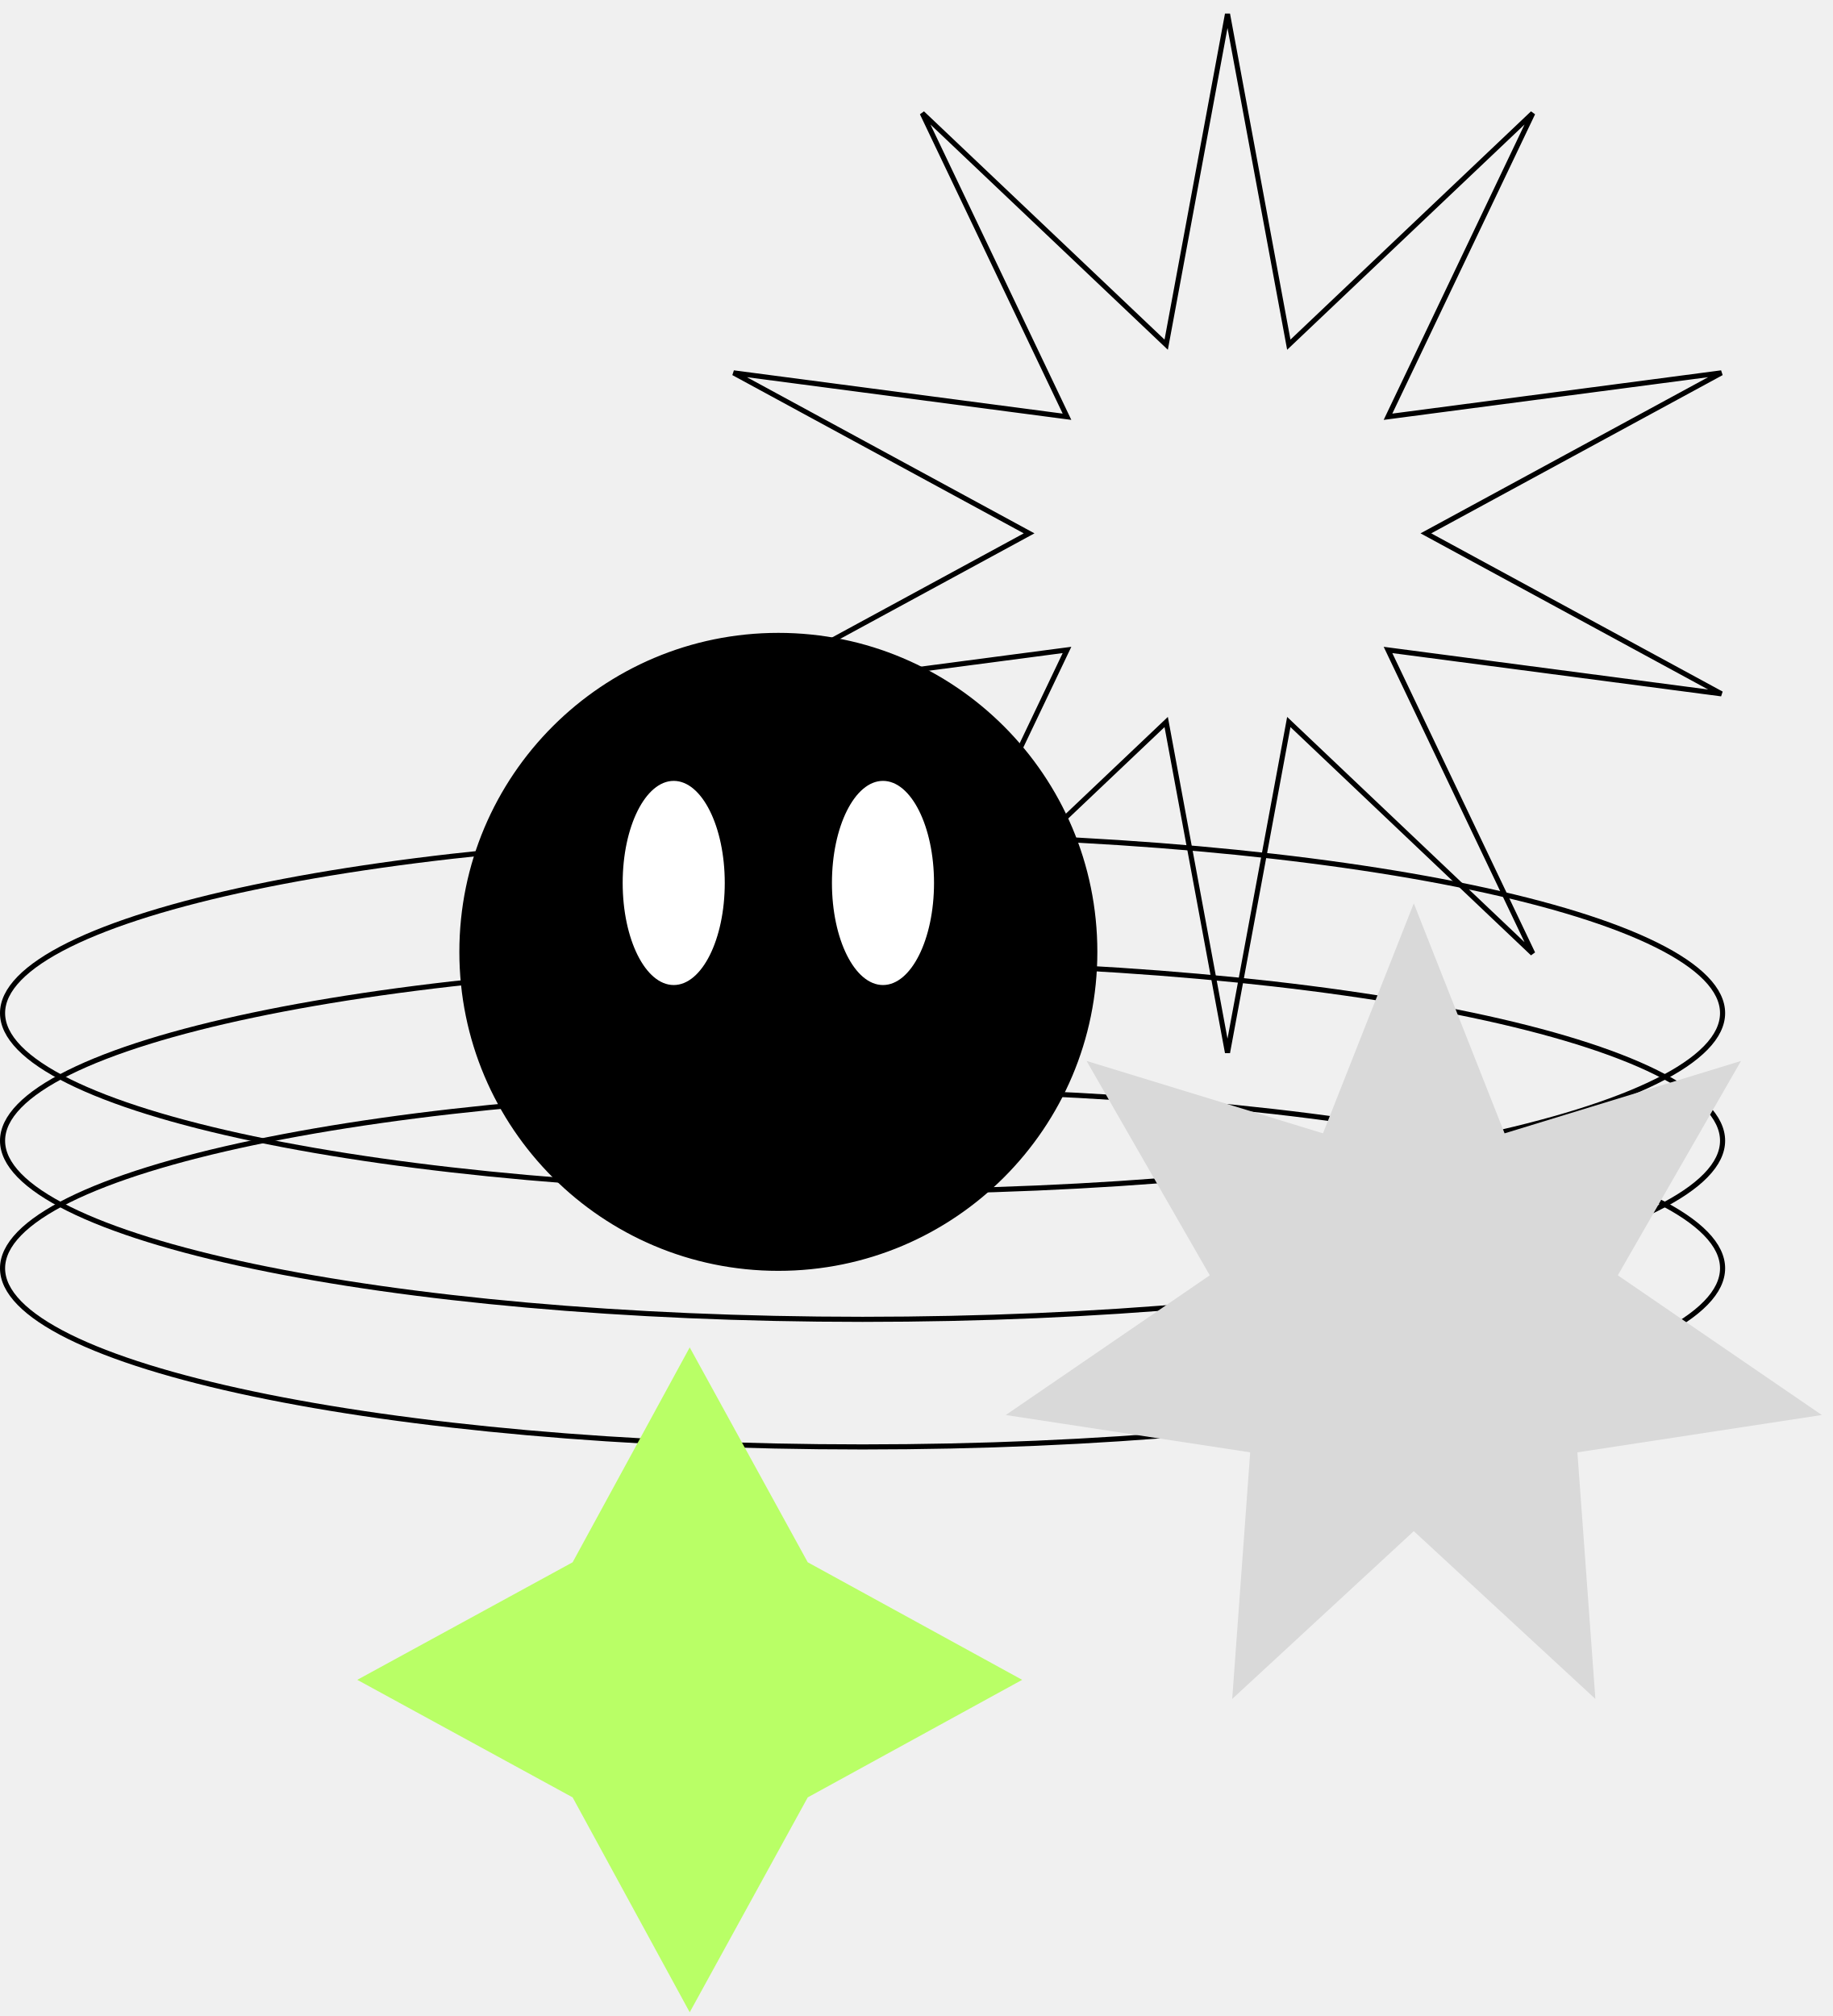
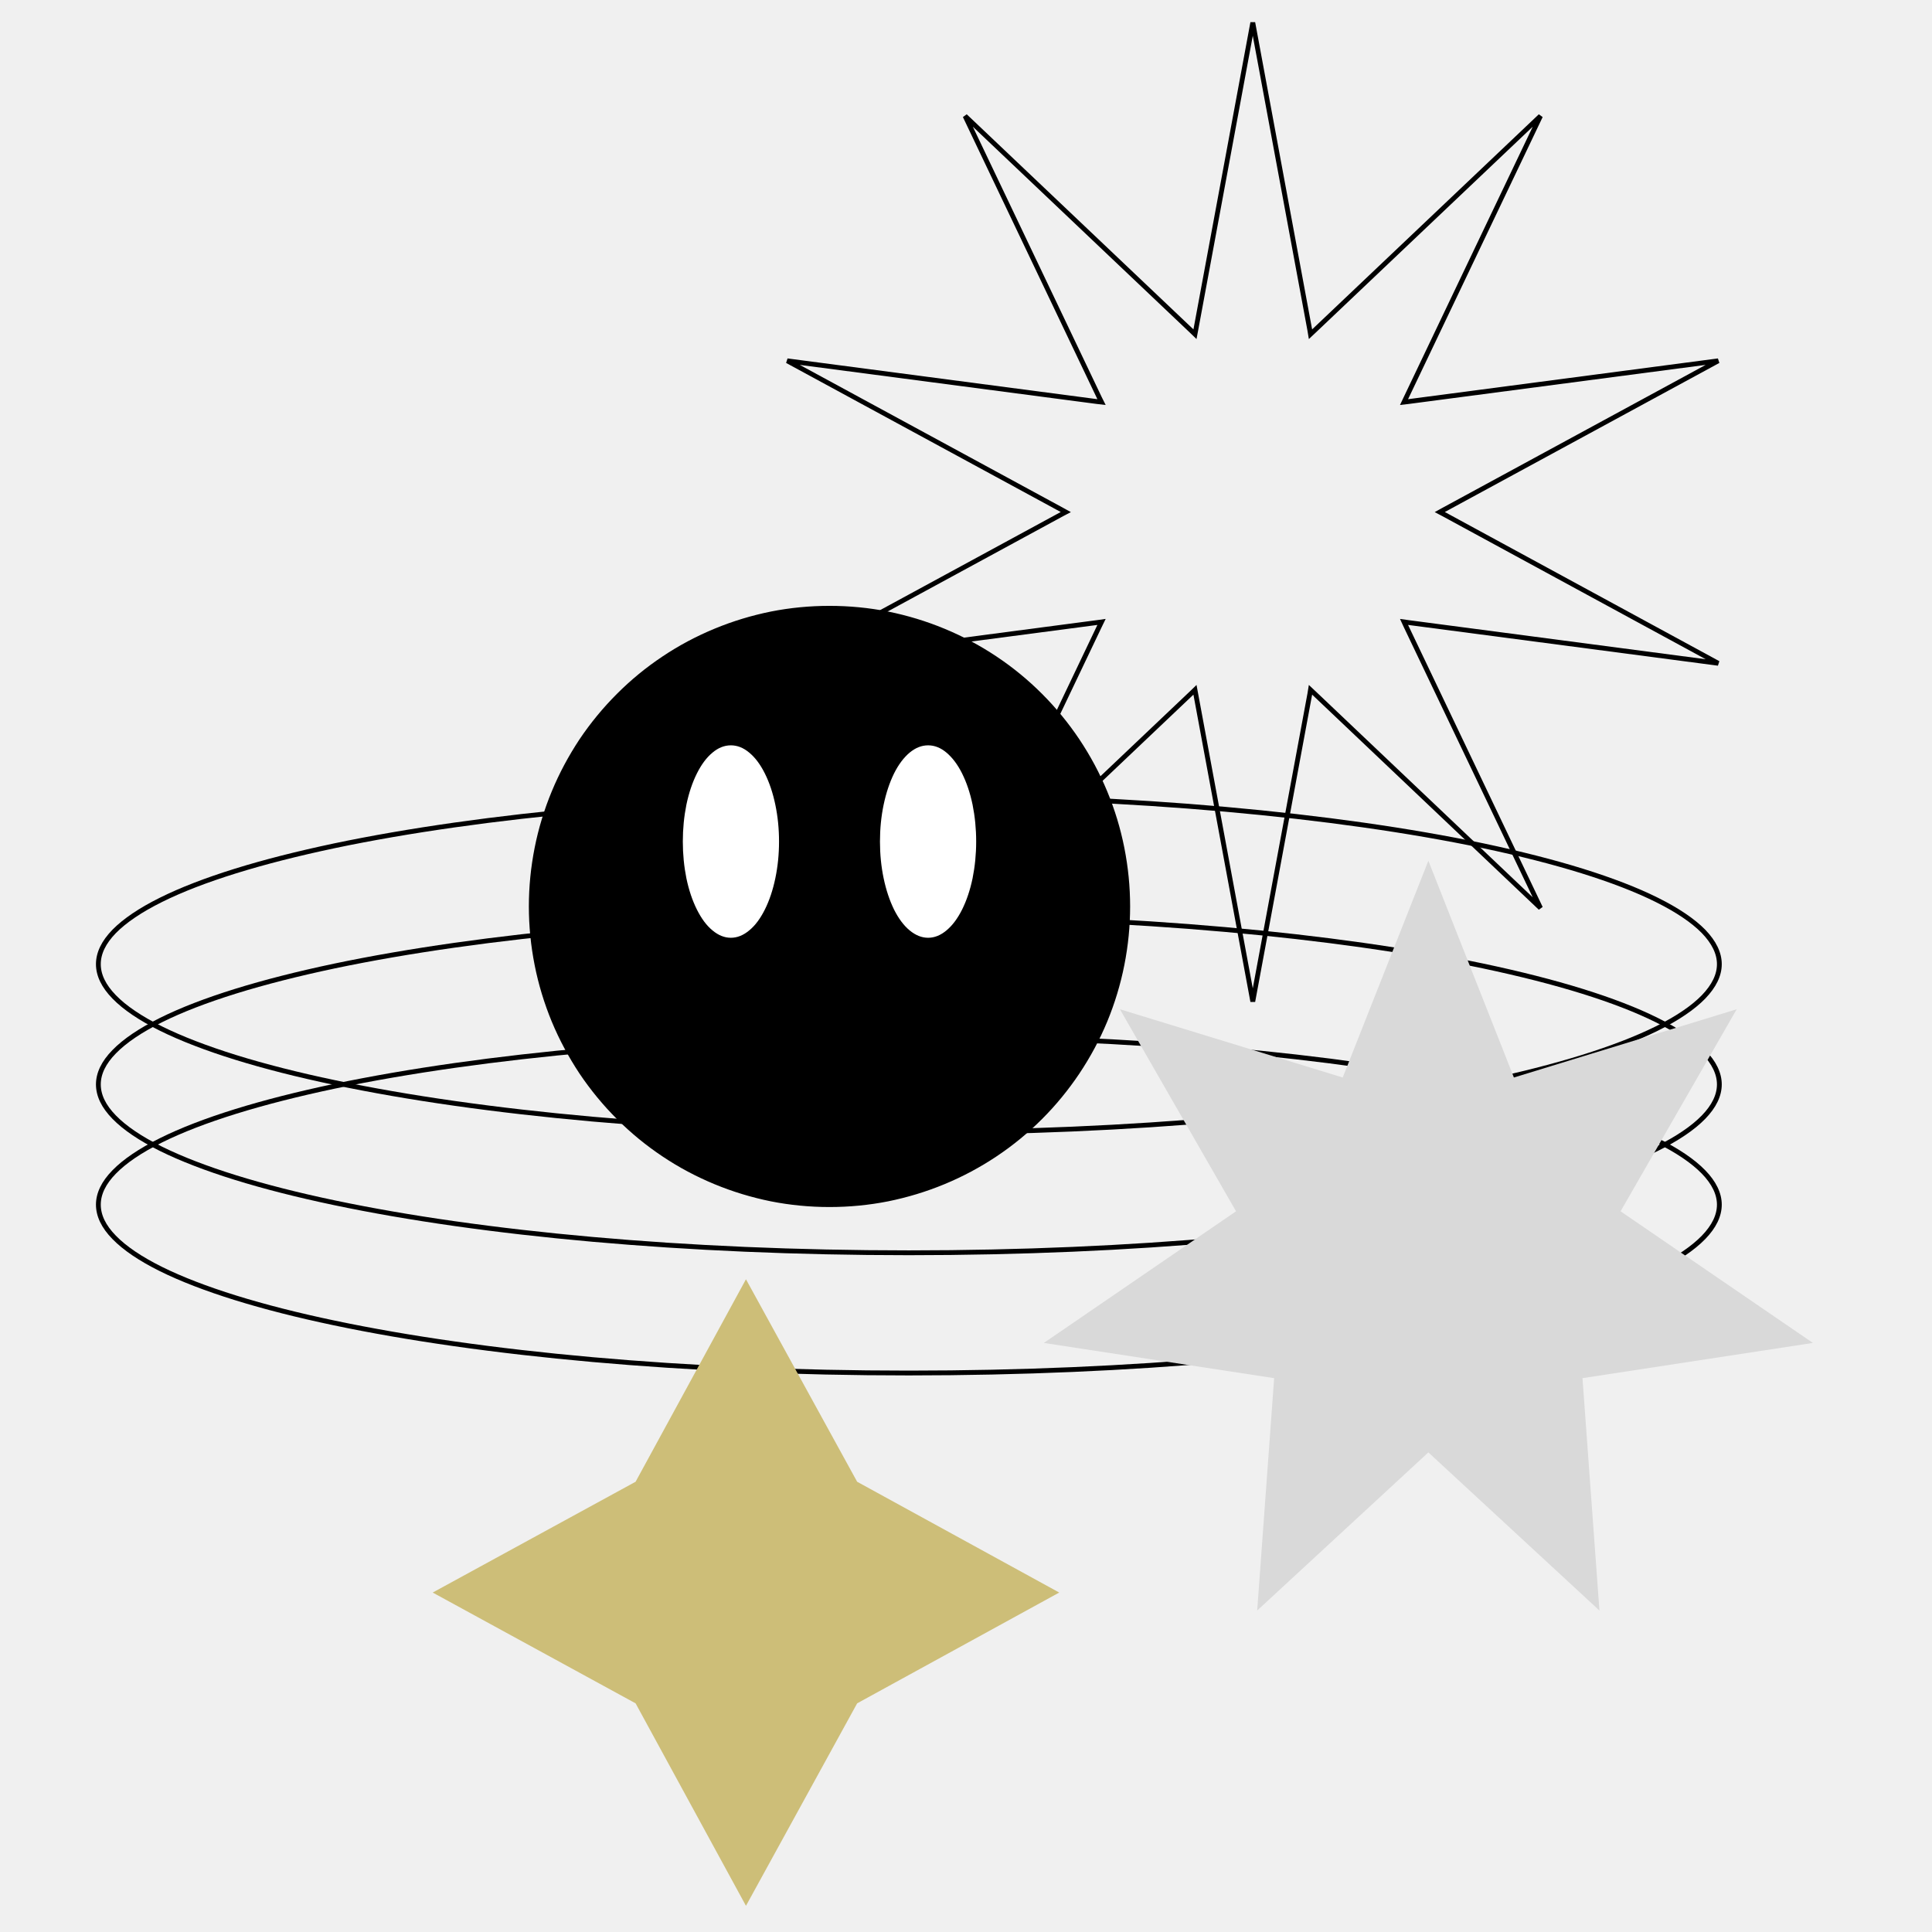
- <svg xmlns="http://www.w3.org/2000/svg" width="359" height="395" viewBox="0 0 359 395" fill="none">
-   <path d="M337.5 198.5C337.5 200.778 336.403 203.052 334.208 205.306C332.012 207.561 328.746 209.76 324.497 211.87C316 216.09 303.672 219.904 288.398 223.113C257.858 229.528 215.644 233.5 169 233.5C122.356 233.5 80.142 229.528 49.602 223.113C34.328 219.904 22 216.09 13.503 211.87C9.254 209.76 5.988 207.561 3.792 205.306C1.597 203.052 0.5 200.778 0.5 198.5C0.5 196.222 1.597 193.948 3.792 191.694C5.988 189.439 9.254 187.24 13.503 185.13C22 180.91 34.328 177.096 49.602 173.887C80.142 167.472 122.356 163.5 169 163.5C215.644 163.5 257.858 167.472 288.398 173.887C303.672 177.096 316 180.91 324.497 185.13C328.746 187.24 332.012 189.439 334.208 191.694C336.403 193.948 337.5 196.222 337.5 198.5Z" stroke="black" />
-   <path d="M337.5 223.5C337.5 225.778 336.403 228.052 334.208 230.306C332.012 232.561 328.746 234.76 324.497 236.87C316 241.09 303.672 244.904 288.398 248.113C257.858 254.528 215.644 258.5 169 258.5C122.356 258.5 80.142 254.528 49.602 248.113C34.328 244.904 22 241.09 13.503 236.87C9.254 234.76 5.988 232.561 3.792 230.306C1.597 228.052 0.5 225.778 0.5 223.5C0.5 221.222 1.597 218.948 3.792 216.694C5.988 214.439 9.254 212.24 13.503 210.13C22 205.91 34.328 202.096 49.602 198.887C80.142 192.472 122.356 188.5 169 188.5C215.644 188.5 257.858 192.472 288.398 198.887C303.672 202.096 316 205.91 324.497 210.13C328.746 212.24 332.012 214.439 334.208 216.694C336.403 218.948 337.5 221.222 337.5 223.5Z" stroke="black" />
-   <path d="M337.5 248.5C337.5 250.778 336.403 253.052 334.208 255.306C332.012 257.561 328.746 259.76 324.497 261.87C316 266.09 303.672 269.904 288.398 273.113C257.858 279.528 215.644 283.5 169 283.5C122.356 283.5 80.142 279.528 49.602 273.113C34.328 269.904 22 266.09 13.503 261.87C9.254 259.76 5.988 257.561 3.792 255.306C1.597 253.052 0.5 250.778 0.5 248.5C0.5 246.222 1.597 243.948 3.792 241.694C5.988 239.439 9.254 237.24 13.503 235.13C22 230.91 34.328 227.096 49.602 223.887C80.142 217.472 122.356 213.5 169 213.5C215.644 213.5 257.858 217.472 288.398 223.887C303.672 227.096 316 230.91 324.497 235.13C328.746 237.24 332.012 239.439 334.208 241.694C336.403 243.948 337.5 246.222 337.5 248.5Z" stroke="black" />
-   <path d="M252.343 66.629L252.511 67.535L253.179 66.901L300.311 22.177L272.341 80.823L271.945 81.654L272.858 81.534L337.276 73.055L280.177 104.061L279.368 104.5L280.177 104.939L337.276 135.945L272.858 127.466L271.945 127.346L272.341 128.177L300.311 186.823L253.179 142.099L252.511 141.465L252.343 142.371L240.5 206.257L228.657 142.371L228.489 141.465L227.821 142.099L180.689 186.823L208.659 128.177L209.055 127.346L208.142 127.466L143.724 135.945L200.823 104.939L201.632 104.5L200.823 104.061L143.724 73.055L208.142 81.534L209.055 81.654L208.659 80.823L180.689 22.177L227.821 66.901L228.489 67.535L228.657 66.629L240.5 2.743L252.343 66.629Z" stroke="black" />
-   <path d="M277 177L294.789 222.06L341.11 207.874L316.972 249.877L356.944 277.247L309.055 284.563L312.578 332.879L277 300L241.422 332.879L244.945 284.563L197.056 277.247L237.028 249.877L212.89 207.874L259.211 222.06L277 177Z" fill="#D9D9D9" />
-   <path d="M112.194 306.102L135.134 264L158.258 306.102L200.269 329.134L158.258 352.166L135.134 394.269L112.194 352.166L70 329.134L112.194 306.102Z" fill="#B9FF66" />
-   <circle cx="152.5" cy="186.5" r="62" fill="black" stroke="black" />
-   <ellipse cx="132" cy="173" rx="10" ry="20" fill="white" />
-   <ellipse cx="173" cy="173" rx="10" ry="20" fill="white" />
+ <svg xmlns="http://www.w3.org/2000/svg" width="98" zoomAndPan="magnify" viewBox="0 0 73.5 73.5" height="98" preserveAspectRatio="xMidYMid meet" version="1.0">
+   <defs>
+     <clipPath id="f3169a08a5">
+       <path d="M 3.648 29 L 67 29 L 67 45 L 3.648 45 Z M 3.648 29 " clip-rule="nonzero" />
+     </clipPath>
+     <clipPath id="c4c4f27df7">
+       <path d="M 3.648 33 L 67 33 L 67 49 L 3.648 49 Z M 3.648 33 " clip-rule="nonzero" />
+     </clipPath>
+     <clipPath id="17bbb549e9">
+       <path d="M 3.648 38 L 67 38 L 67 54 L 3.648 54 Z M 3.648 38 " clip-rule="nonzero" />
+     </clipPath>
+     <clipPath id="4575fd01db">
+       <path d="M 28 0.293 L 67 0.293 L 67 40 L 28 40 Z M 28 0.293 " clip-rule="nonzero" />
+     </clipPath>
+     <clipPath id="c0715e6cea">
+       <path d="M 16 48 L 41 48 L 41 72.551 L 16 72.551 Z M 16 48 " clip-rule="nonzero" />
+     </clipPath>
+   </defs>
+   <g clip-path="url(#f3169a08a5)">
+     <path stroke-linecap="butt" transform="matrix(0.182991, 0, 0, 0.182991, 3.650171, 0.356782)" fill="none" stroke-linejoin="miter" d="M 337.503 198.496 C 337.503 200.78 336.393 203.043 334.216 205.305 C 332.017 207.568 328.751 209.767 324.503 211.88 C 316.007 216.085 303.669 219.906 288.406 223.108 C 257.859 229.534 215.635 233.504 168.992 233.504 C 122.35 233.504 80.147 229.534 49.6 223.108 C 34.337 219.906 21.999 216.085 13.503 211.88 C 9.255 209.767 5.989 207.568 3.79 205.305 C 1.592 203.043 0.503 200.78 0.503 198.496 C 0.503 196.212 1.592 193.949 3.79 191.686 C 5.989 189.445 9.255 187.246 13.503 185.133 C 21.999 180.906 34.337 177.106 49.6 173.883 C 80.147 167.479 122.35 163.508 168.992 163.508 C 215.635 163.508 257.859 167.479 288.406 173.883 C 303.669 177.106 316.007 180.906 324.503 185.133 C 328.751 187.246 332.017 189.445 334.216 191.686 C 336.393 193.949 337.503 196.212 337.503 198.496 Z M 337.503 198.496 " stroke="#000000" stroke-width="1" stroke-opacity="1" stroke-miterlimit="4" />
+   </g>
+   <g clip-path="url(#c4c4f27df7)">
+     <path stroke-linecap="butt" transform="matrix(0.182991, 0, 0, 0.182991, 3.650171, 0.356782)" fill="none" stroke-linejoin="miter" d="M 337.503 223.493 C 337.503 225.777 336.393 228.061 334.216 230.302 C 332.017 232.565 328.751 234.764 324.503 236.877 C 316.007 241.082 303.669 244.903 288.406 248.105 C 257.859 254.531 215.635 258.501 168.992 258.501 C 122.35 258.501 80.147 254.531 49.6 248.105 C 34.337 244.903 21.999 241.082 13.503 236.877 C 9.255 234.764 5.989 232.565 3.79 230.302 C 1.592 228.061 0.503 225.777 0.503 223.493 C 0.503 221.23 1.592 218.946 3.79 216.704 C 5.989 214.442 9.255 212.243 13.503 210.13 C 21.999 205.903 34.337 202.103 49.6 198.88 C 80.147 192.476 122.35 188.505 168.992 188.505 C 215.635 188.505 257.859 192.476 288.406 198.88 C 303.669 202.103 316.007 205.903 324.503 210.13 C 328.751 212.243 332.017 214.442 334.216 216.704 C 336.393 218.946 337.503 221.23 337.503 223.493 Z M 337.503 223.493 " stroke="#000000" stroke-width="1" stroke-opacity="1" stroke-miterlimit="4" />
+   </g>
+   <g clip-path="url(#17bbb549e9)">
+     <path stroke-linecap="butt" transform="matrix(0.182991, 0, 0, 0.182991, 3.650171, 0.356782)" fill="none" stroke-linejoin="miter" d="M 337.503 248.49 C 337.503 250.774 336.393 253.058 334.216 255.299 C 332.017 257.562 328.751 259.761 324.503 261.874 C 316.007 266.079 303.669 269.9 288.406 273.102 C 257.859 279.528 215.635 283.498 168.992 283.498 C 122.35 283.498 80.147 279.528 49.6 273.102 C 34.337 269.9 21.999 266.079 13.503 261.874 C 9.255 259.761 5.989 257.562 3.79 255.299 C 1.592 253.058 0.503 250.774 0.503 248.49 C 0.503 246.227 1.592 243.943 3.79 241.701 C 5.989 239.439 9.255 237.24 13.503 235.127 C 21.999 230.9 34.337 227.1 49.6 223.877 C 80.147 217.473 122.35 213.502 168.992 213.502 C 215.635 213.502 257.859 217.473 288.406 223.877 C 303.669 227.1 316.007 230.9 324.503 235.127 C 328.751 237.24 332.017 239.439 334.216 241.701 C 336.393 243.943 337.503 246.227 337.503 248.49 Z M 337.503 248.49 " stroke="#000000" stroke-width="1" stroke-opacity="1" stroke-miterlimit="4" />
+   </g>
+   <g clip-path="url(#4575fd01db)">
+     <path stroke-linecap="butt" transform="matrix(0.182991, 0, 0, 0.182991, 3.650171, 0.356782)" fill="none" stroke-linejoin="miter" d="M 252.351 66.637 L 252.501 67.534 L 253.184 66.893 L 300.317 22.172 L 272.332 80.833 L 271.947 81.644 L 272.865 81.537 L 337.268 73.063 L 280.187 104.058 L 279.376 104.506 L 280.187 104.933 L 337.268 135.95 L 272.865 127.475 L 271.947 127.347 L 272.332 128.18 L 300.317 186.819 L 253.184 142.098 L 252.501 141.457 L 252.351 142.375 L 240.504 206.266 L 228.656 142.375 L 228.486 141.457 L 227.824 142.098 L 180.69 186.819 L 208.654 128.18 L 209.06 127.347 L 208.142 127.475 L 143.718 135.95 L 200.82 104.933 L 201.631 104.506 L 200.82 104.058 L 143.718 73.063 L 208.142 81.537 L 209.06 81.644 L 208.654 80.833 L 180.69 22.172 L 227.824 66.893 L 228.486 67.534 L 228.656 66.637 L 240.504 2.747 Z M 252.351 66.637 " stroke="#000000" stroke-width="1" stroke-opacity="1" stroke-miterlimit="4" />
+   </g>
+   <path fill="#d9d9d9" d="M 54.34 32.746 L 57.594 40.992 L 66.07 38.395 L 61.652 46.082 L 68.969 51.09 L 60.203 52.43 L 60.848 61.27 L 54.34 55.254 L 47.828 61.27 L 48.473 52.43 L 39.711 51.09 L 47.023 46.082 L 42.605 38.395 L 51.082 40.992 Z M 54.34 32.746 " fill-opacity="1" fill-rule="nonzero" />
+   <g clip-path="url(#c0715e6cea)">
+     <path fill="#cdbe78" d="M 24.18 56.371 L 28.379 48.668 L 32.609 56.371 L 40.297 60.586 L 32.609 64.801 L 28.379 72.504 L 24.18 64.801 L 16.461 60.586 Z M 24.18 56.371 " fill-opacity="1" fill-rule="nonzero" />
+   </g>
+   <path stroke-linecap="butt" transform="matrix(0.182991, 0, 0, 0.182991, 3.650171, 0.356782)" fill-opacity="1" fill="#000000" fill-rule="nonzero" stroke-linejoin="miter" d="M 214.503 186.499 C 214.503 190.576 214.098 194.611 213.308 198.602 C 212.518 202.594 211.344 206.458 209.786 210.236 C 208.228 213.993 206.306 217.558 204.044 220.952 C 201.781 224.325 199.219 227.463 196.337 230.345 C 193.456 233.227 190.339 235.788 186.945 238.051 C 183.551 240.314 179.986 242.214 176.229 243.772 C 172.472 245.33 168.587 246.504 164.595 247.316 C 160.603 248.105 156.569 248.49 152.491 248.49 C 148.435 248.49 144.401 248.105 140.409 247.316 C 136.417 246.504 132.532 245.33 128.775 243.772 C 125.018 242.214 121.432 240.314 118.059 238.051 C 114.665 235.788 111.548 233.227 108.667 230.345 C 105.785 227.463 103.202 224.325 100.939 220.952 C 98.698 217.558 96.776 213.993 95.218 210.236 C 93.66 206.458 92.486 202.594 91.696 198.602 C 90.906 194.611 90.501 190.576 90.501 186.499 C 90.501 182.422 90.906 178.387 91.696 174.395 C 92.486 170.403 93.66 166.54 95.218 162.783 C 96.776 159.004 98.698 155.439 100.939 152.045 C 103.202 148.673 105.785 145.535 108.667 142.653 C 111.548 139.771 114.665 137.209 118.059 134.947 C 121.432 132.684 125.018 130.784 128.775 129.226 C 132.532 127.667 136.417 126.493 140.409 125.682 C 144.401 124.892 148.435 124.508 152.491 124.508 C 156.569 124.508 160.603 124.892 164.595 125.682 C 168.587 126.493 172.472 127.667 176.229 129.226 C 179.986 130.784 183.551 132.684 186.945 134.947 C 190.339 137.209 193.456 139.771 196.337 142.653 C 199.219 145.535 201.781 148.673 204.044 152.045 C 206.306 155.439 208.228 159.004 209.786 162.783 C 211.344 166.54 212.518 170.403 213.308 174.395 C 214.098 178.387 214.503 182.422 214.503 186.499 Z M 214.503 186.499 " stroke="#000000" stroke-width="1" stroke-opacity="1" stroke-miterlimit="4" />
+   <path fill="#ffffff" d="M 29.637 32.016 C 29.637 32.5 29.59 32.965 29.496 33.414 C 29.402 33.863 29.27 34.258 29.098 34.602 C 28.926 34.945 28.73 35.211 28.504 35.395 C 28.281 35.582 28.047 35.676 27.805 35.676 C 27.562 35.676 27.328 35.582 27.105 35.395 C 26.879 35.211 26.684 34.945 26.512 34.602 C 26.34 34.258 26.207 33.863 26.113 33.414 C 26.023 32.965 25.977 32.5 25.977 32.016 C 25.977 31.527 26.023 31.062 26.113 30.613 C 26.207 30.164 26.34 29.77 26.512 29.426 C 26.684 29.082 26.879 28.82 27.105 28.633 C 27.328 28.445 27.562 28.355 27.805 28.355 C 28.047 28.355 28.281 28.445 28.504 28.633 C 28.73 28.82 28.926 29.082 29.098 29.426 C 29.27 29.77 29.402 30.164 29.496 30.613 C 29.59 31.062 29.637 31.527 29.637 32.016 Z M 29.637 32.016 " fill-opacity="1" fill-rule="nonzero" />
+   <path fill="#ffffff" d="M 37.137 32.016 C 37.137 32.5 37.09 32.965 37 33.414 C 36.906 33.863 36.773 34.258 36.602 34.602 C 36.43 34.945 36.23 35.211 36.008 35.395 C 35.785 35.582 35.551 35.676 35.309 35.676 C 35.066 35.676 34.832 35.582 34.605 35.395 C 34.383 35.211 34.184 34.945 34.012 34.602 C 33.844 34.258 33.711 33.863 33.617 33.414 C 33.523 32.965 33.477 32.5 33.477 32.016 C 33.477 31.527 33.523 31.062 33.617 30.613 C 33.711 30.164 33.844 29.77 34.012 29.426 C 34.184 29.082 34.383 28.82 34.605 28.633 C 34.832 28.445 35.066 28.355 35.309 28.355 C 35.551 28.355 35.785 28.445 36.008 28.633 C 36.23 28.82 36.43 29.082 36.602 29.426 C 36.773 29.77 36.906 30.164 37 30.613 C 37.09 31.062 37.137 31.527 37.137 32.016 Z M 37.137 32.016 " fill-opacity="1" fill-rule="nonzero" />
</svg>
